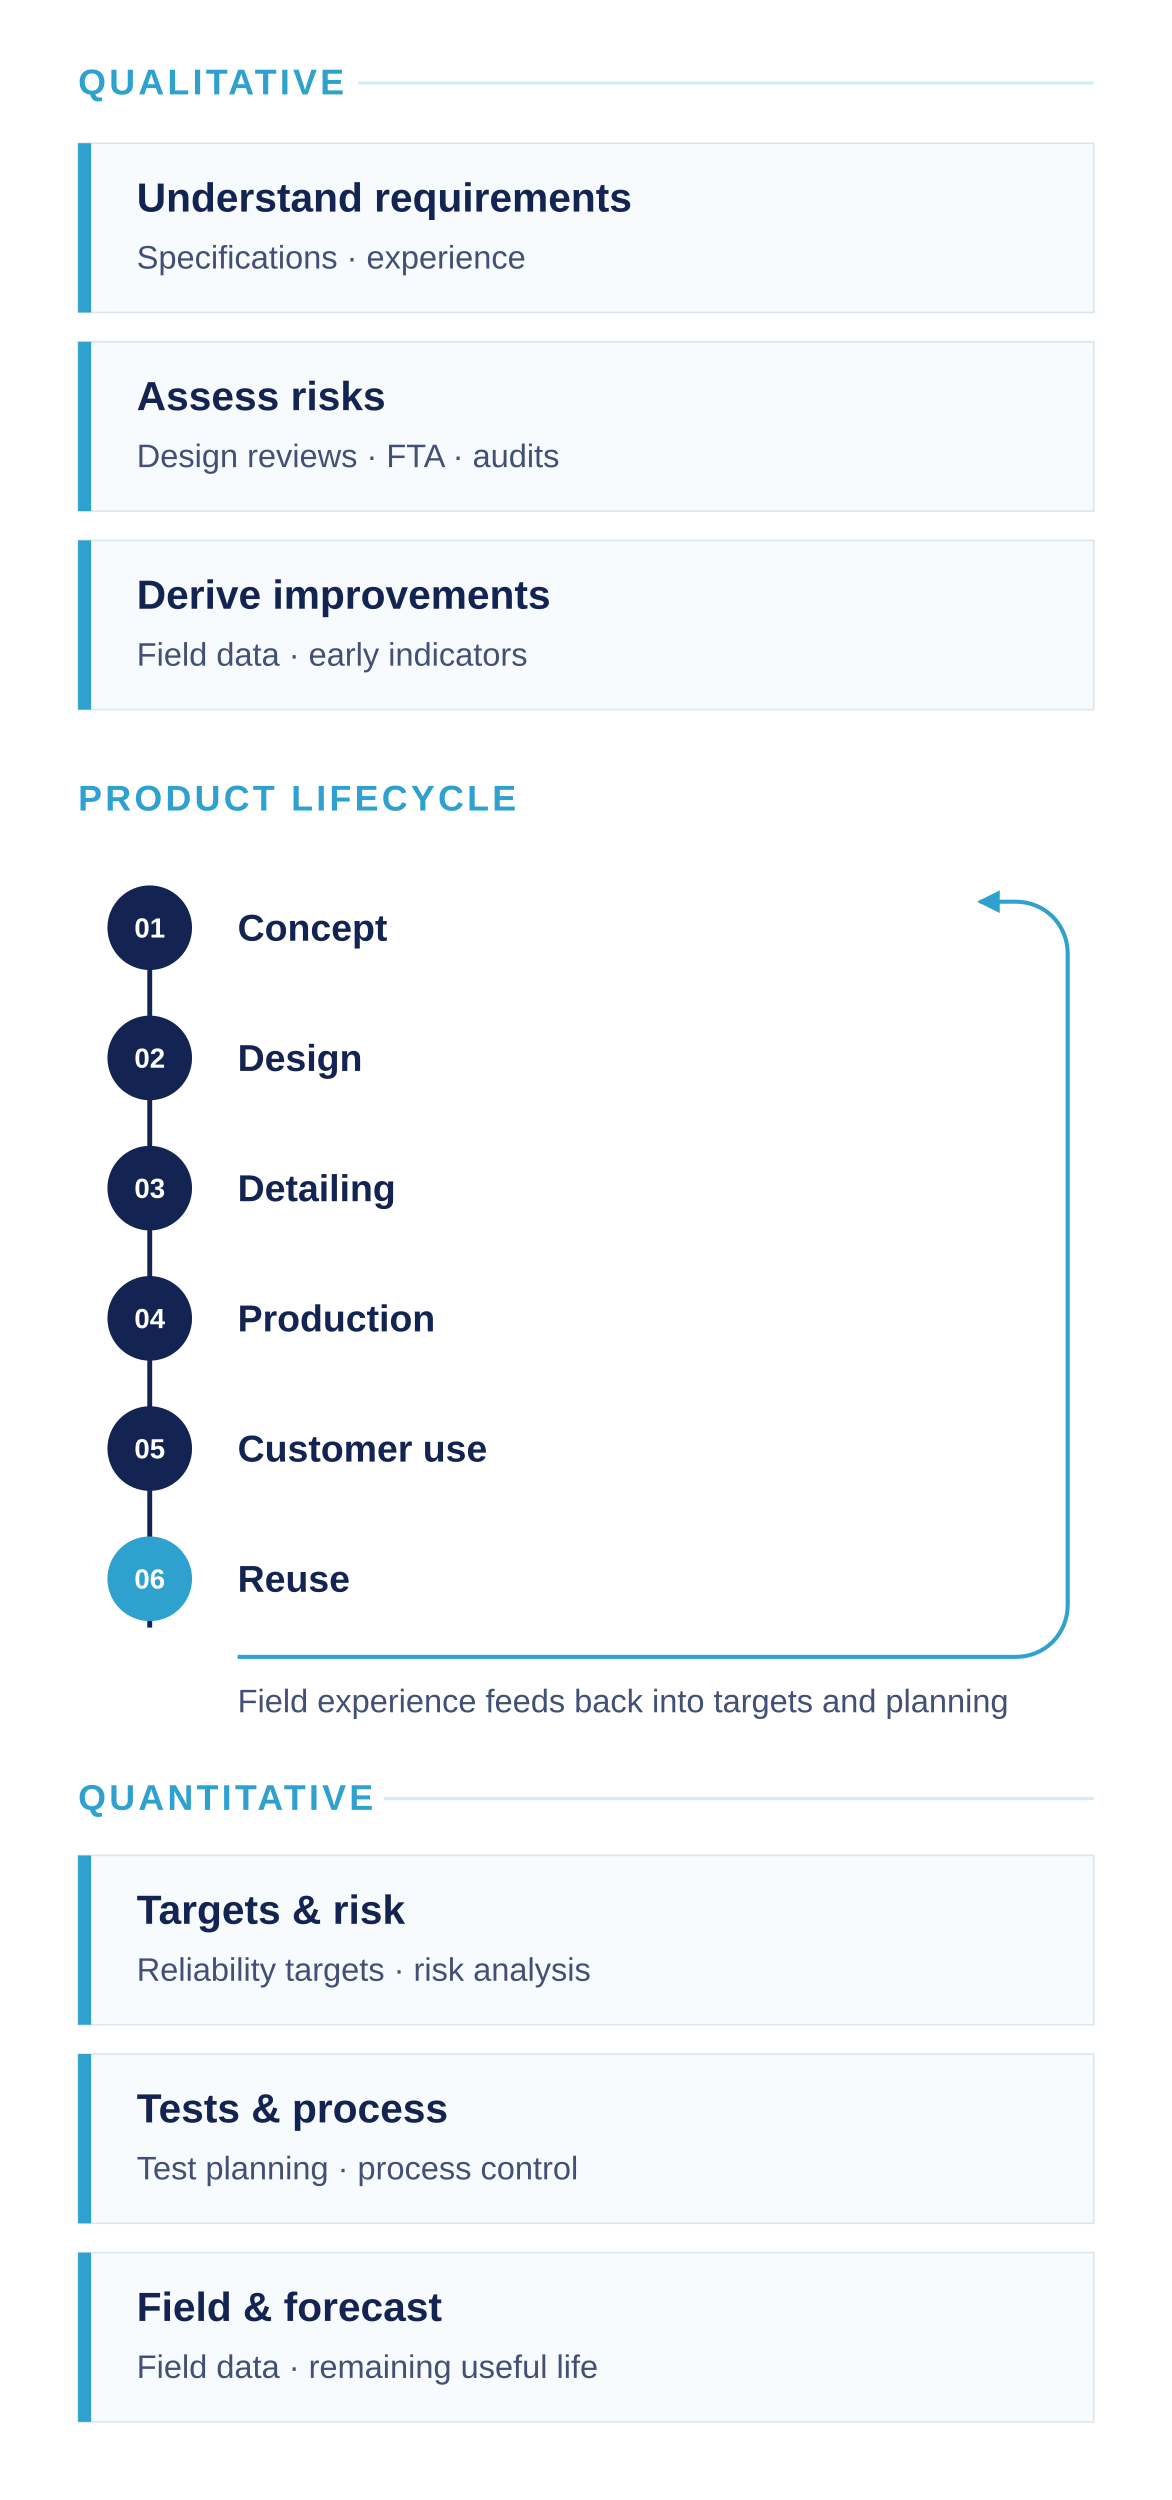
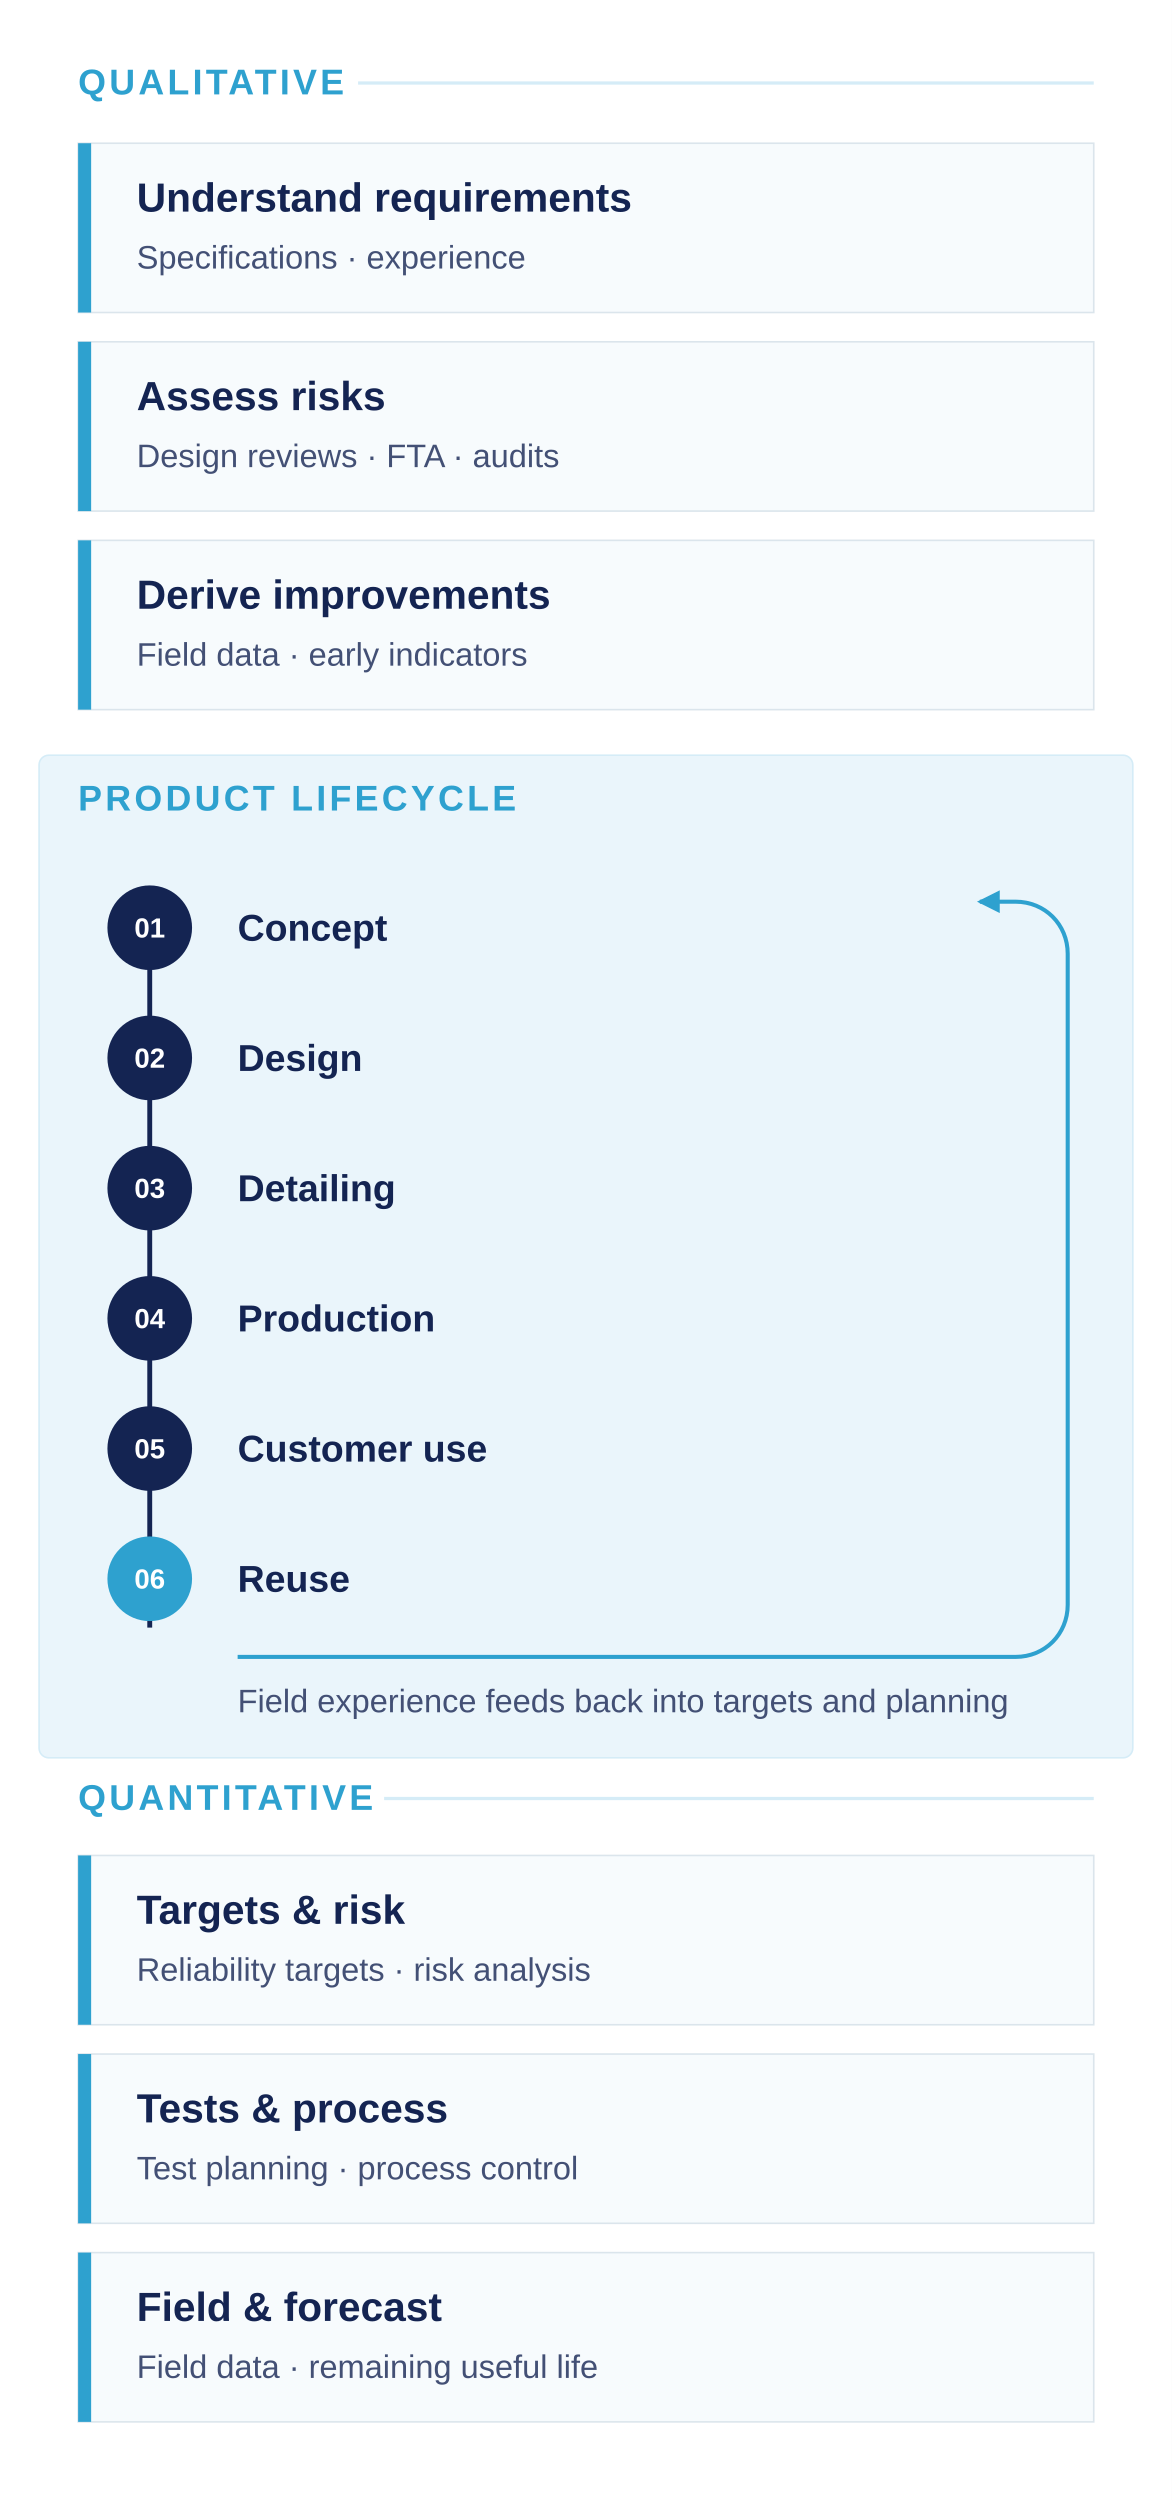
<svg xmlns="http://www.w3.org/2000/svg" width="720" height="1536" viewBox="0 0 720 1536" role="img" aria-labelledby="title desc" xml:lang="en">
  <defs>
    <marker id="arrow" viewBox="0 0 10 10" refX="8" refY="5" markerWidth="7" markerHeight="7" orient="auto-start-reverse">
      <path d="M1 1l8 4-8 4z" fill="#2ea1cf" />
    </marker>
    <style>
      .label{font:700 22px Arial,sans-serif;letter-spacing:2px;fill:#2ea1cf}
      .heading{font:700 25px Arial,sans-serif;fill:#142452}
      .copy{font:400 20px Arial,sans-serif;fill:#435075}
      .stage{font:700 23px Arial,sans-serif;fill:#142452}
      .number{font:700 17px Arial,sans-serif;fill:#fff}
    </style>
  </defs>
  <rect width="720" height="1536" fill="#fff" />
  <text class="label" x="48" y="58">QUALITATIVE</text>
  <path d="M220 51h452" stroke="#d5ecf7" stroke-width="2" />
  <g>
    <rect x="48" y="88" width="624" height="104" fill="#f7fbfd" stroke="#dbe5ec" />
    <path d="M48 88h8v104h-8z" fill="#2ea1cf" />
    <text class="heading" x="84" y="130">Understand requirements</text>
    <text class="copy" x="84" y="165">Specifications · experience</text>
    <rect x="48" y="210" width="624" height="104" fill="#f7fbfd" stroke="#dbe5ec" />
    <path d="M48 210h8v104h-8z" fill="#2ea1cf" />
    <text class="heading" x="84" y="252">Assess risks</text>
    <text class="copy" x="84" y="287">Design reviews · FTA · audits</text>
    <rect x="48" y="332" width="624" height="104" fill="#f7fbfd" stroke="#dbe5ec" />
    <path d="M48 332h8v104h-8z" fill="#2ea1cf" />
    <text class="heading" x="84" y="374">Derive improvements</text>
    <text class="copy" x="84" y="409">Field data · early indicators</text>
  </g>
+   <rect x="24" y="464" width="672" height="616" rx="6" fill="#eaf5fb" stroke="#d5ecf7" />
  <text class="label" x="48" y="498">PRODUCT LIFECYCLE</text>
  <path d="M92 552v448" stroke="#142452" stroke-width="3" />
  <g>
    <circle cx="92" cy="570" r="26" fill="#142452" />
    <text class="number" x="92" y="576" text-anchor="middle">01</text>
    <text class="stage" x="146" y="578">Concept</text>
    <circle cx="92" cy="650" r="26" fill="#142452" />
    <text class="number" x="92" y="656" text-anchor="middle">02</text>
    <text class="stage" x="146" y="658">Design</text>
    <circle cx="92" cy="730" r="26" fill="#142452" />
    <text class="number" x="92" y="736" text-anchor="middle">03</text>
    <text class="stage" x="146" y="738">Detailing</text>
    <circle cx="92" cy="810" r="26" fill="#142452" />
    <text class="number" x="92" y="816" text-anchor="middle">04</text>
    <text class="stage" x="146" y="818">Production</text>
    <circle cx="92" cy="890" r="26" fill="#142452" />
    <text class="number" x="92" y="896" text-anchor="middle">05</text>
    <text class="stage" x="146" y="898">Customer use</text>
    <circle cx="92" cy="970" r="26" fill="#2ea1cf" />
    <text class="number" x="92" y="976" text-anchor="middle">06</text>
    <text class="stage" x="146" y="978">Reuse</text>
  </g>
  <path d="M146 1018h478c18 0 32-14 32-32V586c0-18-14-32-32-32h-22" fill="none" stroke="#2ea1cf" stroke-width="2.5" marker-end="url(#arrow)" />
  <text class="copy" x="146" y="1052">Field experience feeds back into targets and planning</text>
  <text class="label" x="48" y="1112">QUANTITATIVE</text>
  <path d="M236 1105h436" stroke="#d5ecf7" stroke-width="2" />
  <g>
    <rect x="48" y="1140" width="624" height="104" fill="#f7fbfd" stroke="#dbe5ec" />
    <path d="M48 1140h8v104h-8z" fill="#2ea1cf" />
    <text class="heading" x="84" y="1182">Targets &amp; risk</text>
    <text class="copy" x="84" y="1217">Reliability targets · risk analysis</text>
    <rect x="48" y="1262" width="624" height="104" fill="#f7fbfd" stroke="#dbe5ec" />
    <path d="M48 1262h8v104h-8z" fill="#2ea1cf" />
    <text class="heading" x="84" y="1304">Tests &amp; process</text>
    <text class="copy" x="84" y="1339">Test planning · process control</text>
    <rect x="48" y="1384" width="624" height="104" fill="#f7fbfd" stroke="#dbe5ec" />
    <path d="M48 1384h8v104h-8z" fill="#2ea1cf" />
    <text class="heading" x="84" y="1426">Field &amp; forecast</text>
    <text class="copy" x="84" y="1461">Field data · remaining useful life</text>
  </g>
</svg>
